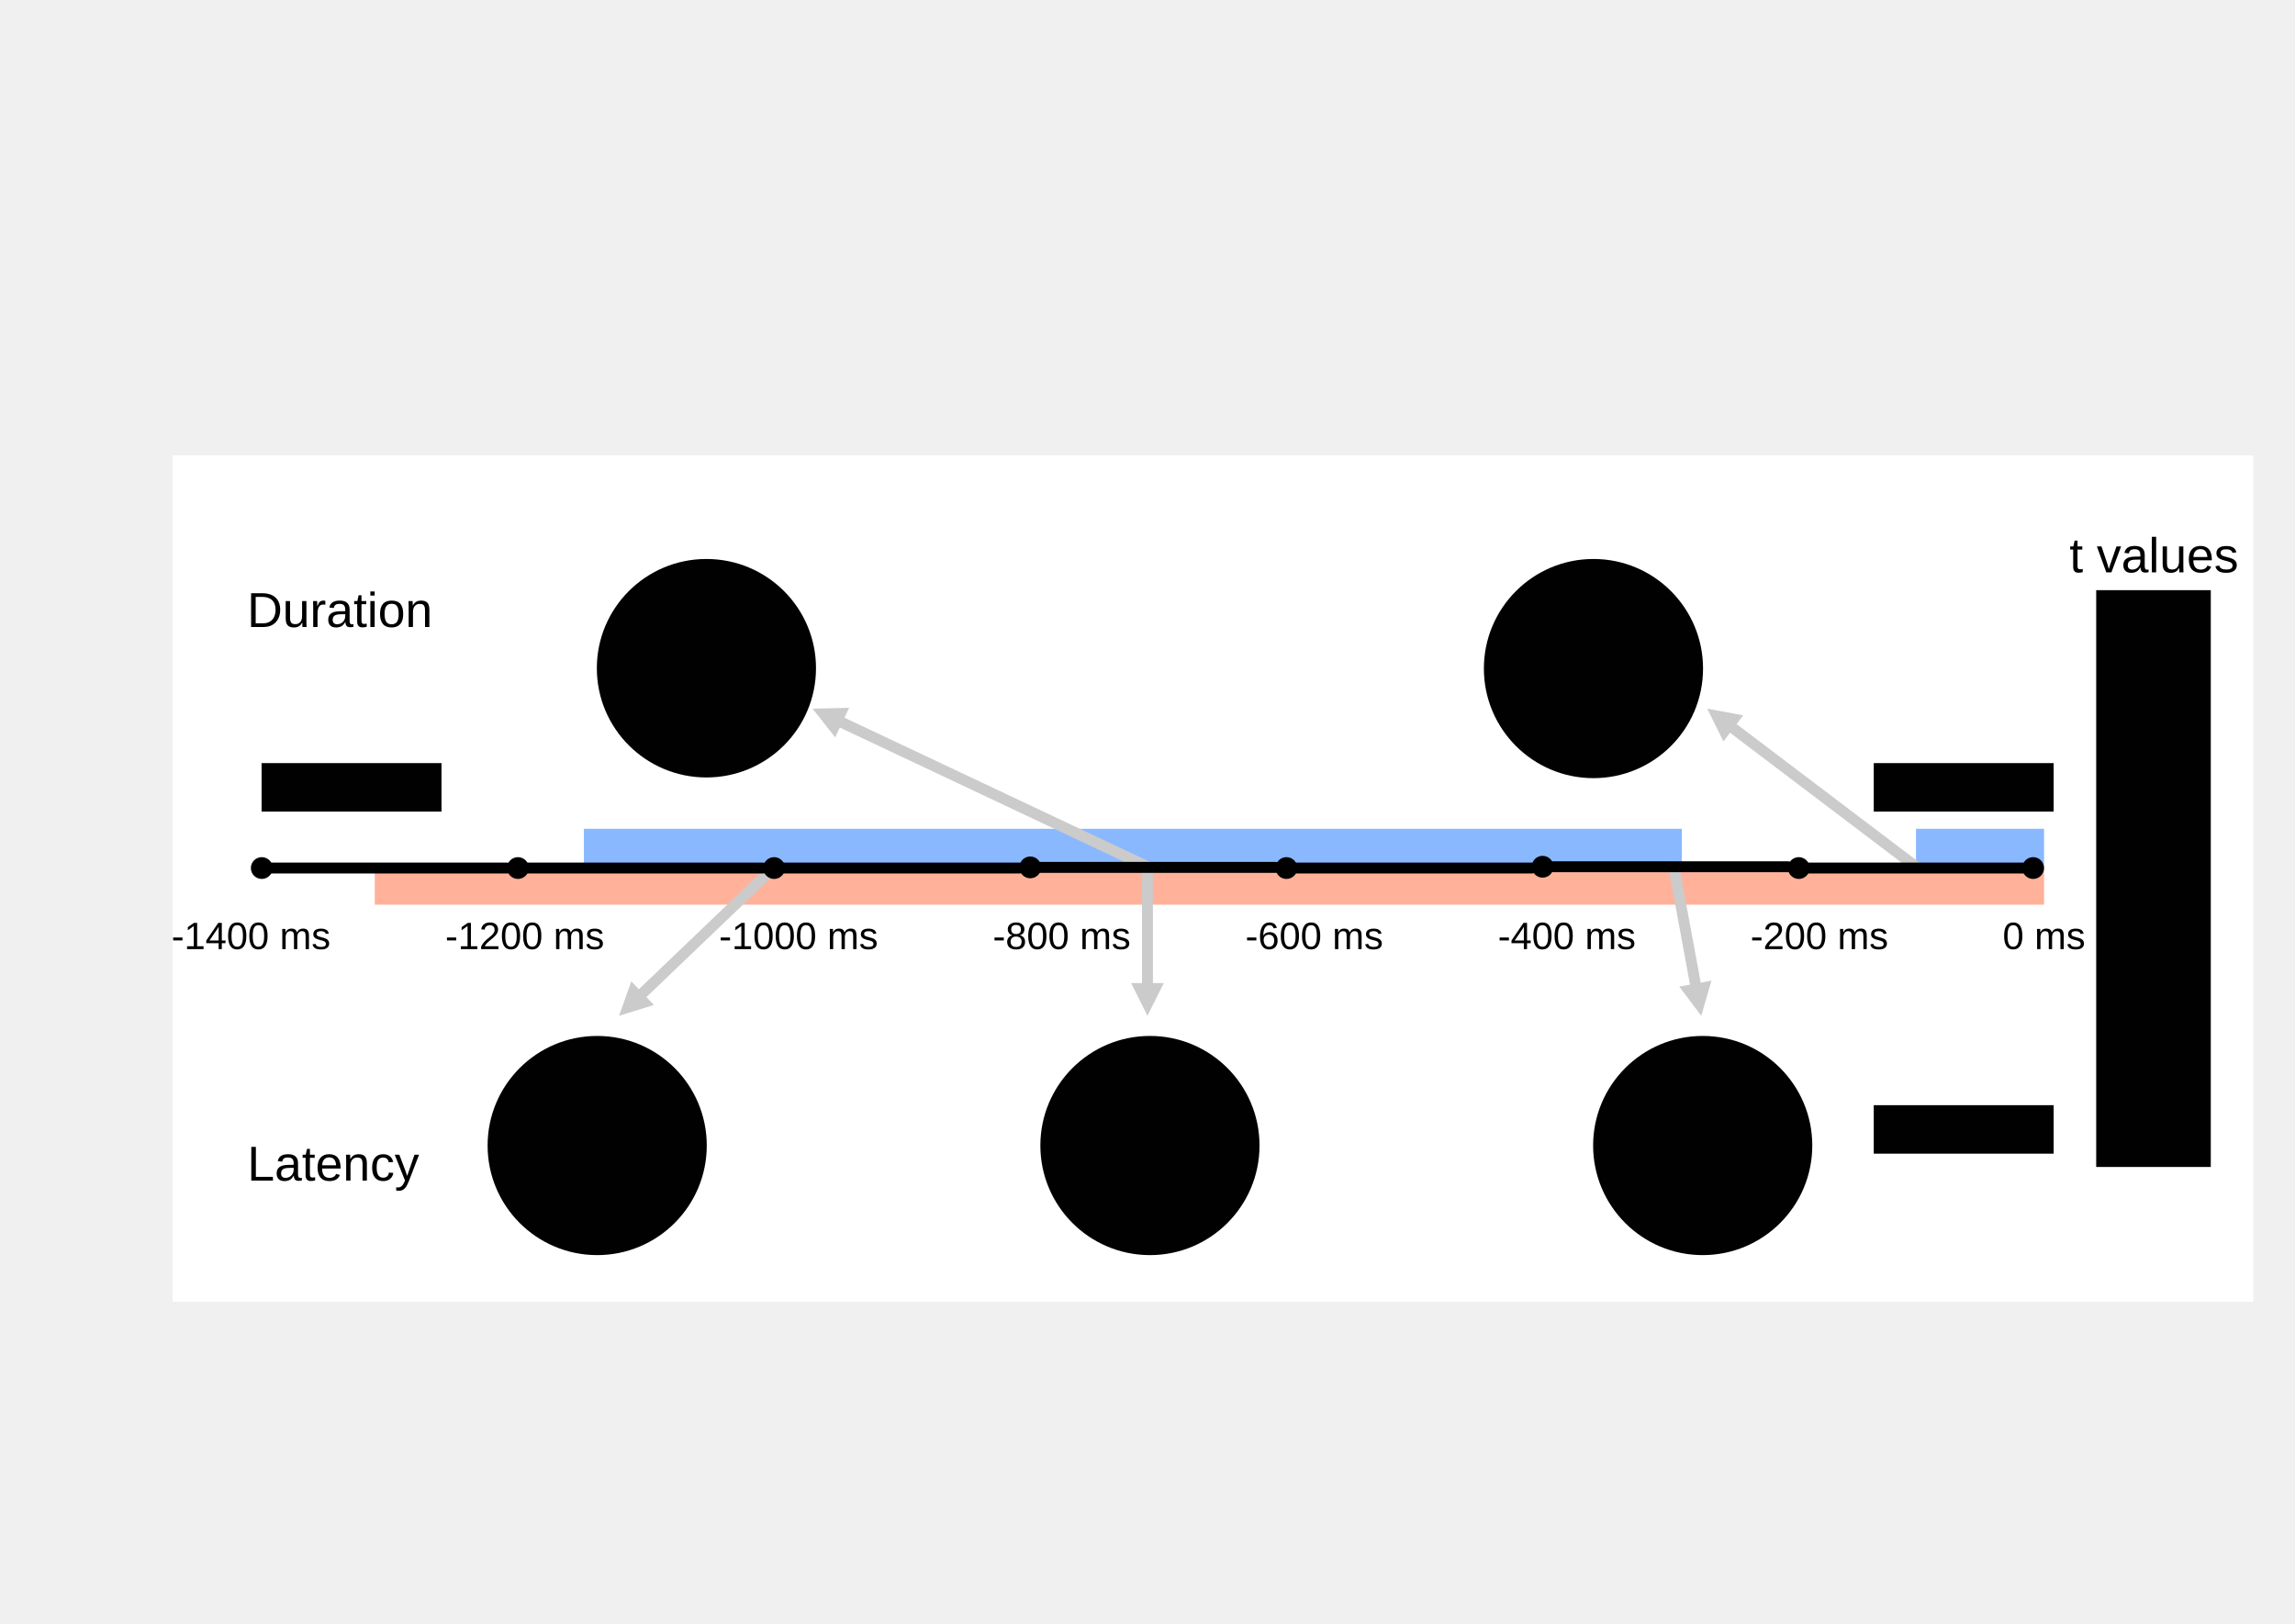
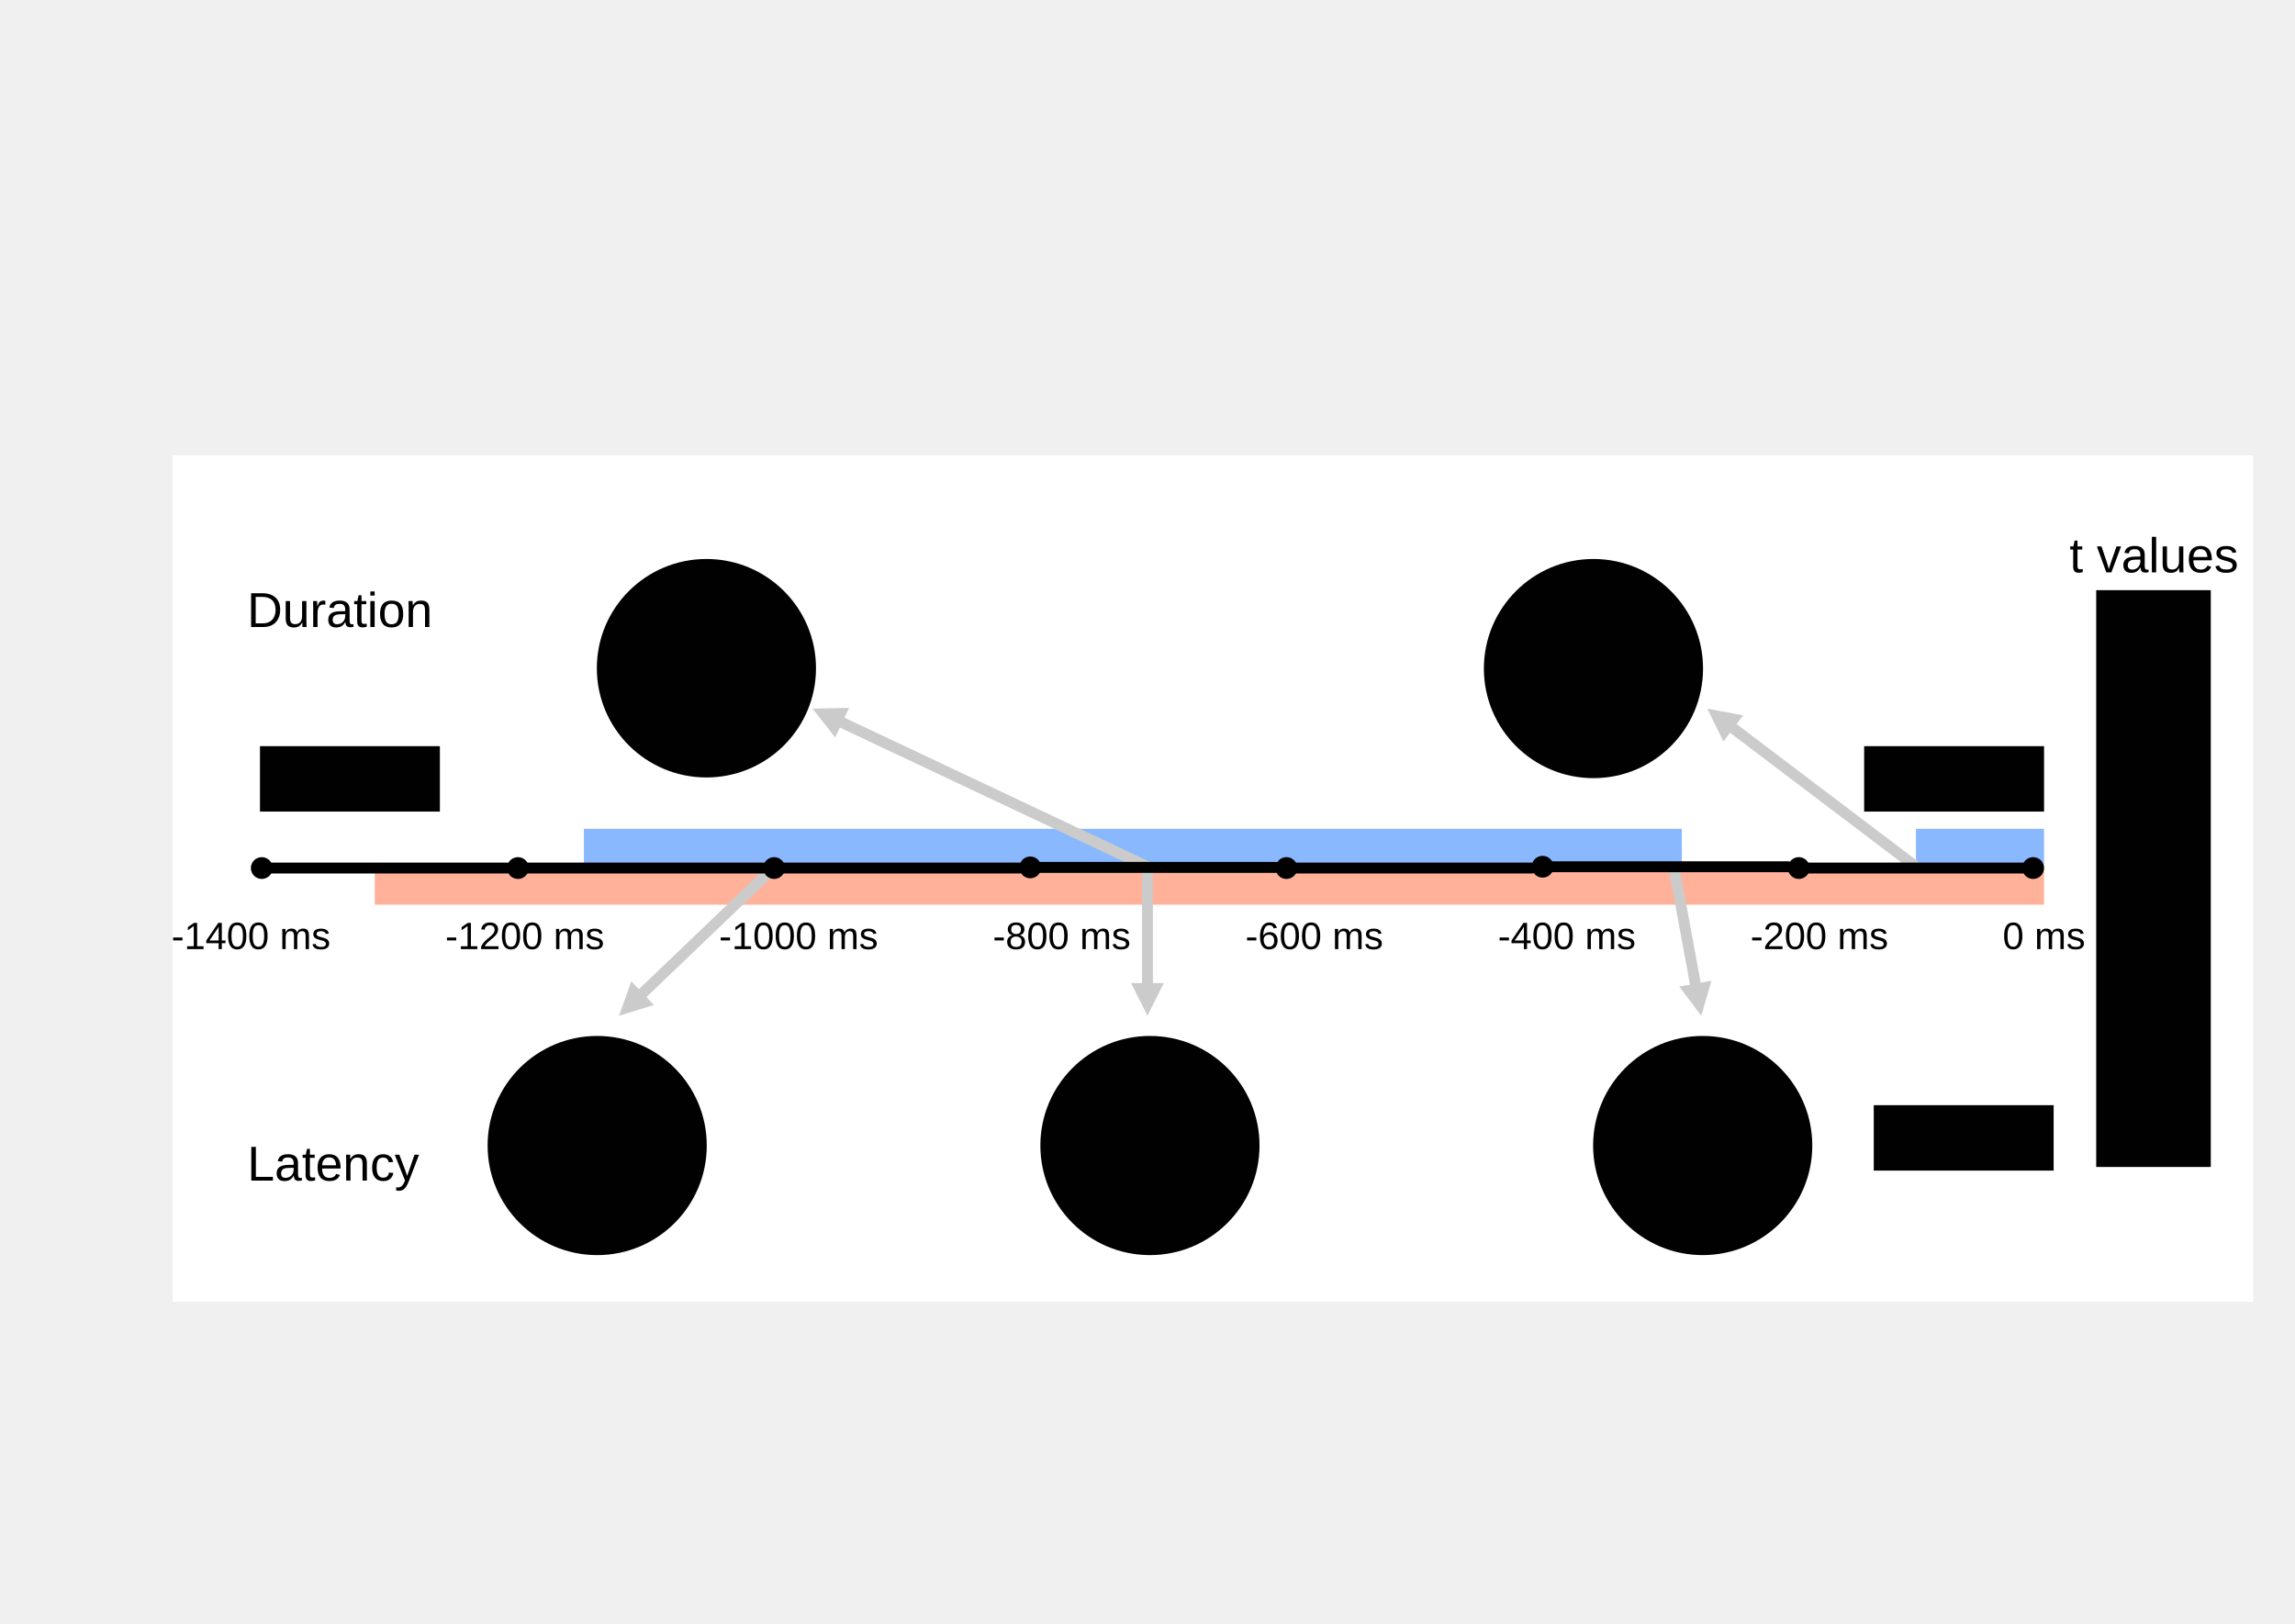
<svg xmlns="http://www.w3.org/2000/svg" width="100%" height="100%" viewBox="0 0 7016 4962" version="1.1" xml:space="preserve" style="fill-rule:evenodd;clip-rule:evenodd;stroke-linecap:round;stroke-linejoin:round;stroke-miterlimit:1.5;">
  <g transform="matrix(2,0,0,2,0,0)">
    <rect x="263.934" y="695.982" width="3180.13" height="1293.79" style="fill:white;" />
  </g>
-   <g transform="matrix(1.37276,0,0,1,4161.89,1153.89)">
+   <g transform="matrix(1.37276,0,0,1.34937,4161.89,376.668)">
    <g id="slot_lat_cluster_ptext">
      <rect x="1141" y="2224.62" width="400.653" height="148.217" style="fill:rgb(0,1,0);" />
    </g>
  </g>
-   <g transform="matrix(1.37276,0,0,1,4161.89,108.163)">
+   <g transform="matrix(1.37276,0,0,1.34937,4132.52,-720.842)">
    <g id="slot_dur_cluster_ptext_2">
      <rect x="1141" y="2224.62" width="400.653" height="148.217" style="fill:rgb(0,1,0);" />
    </g>
  </g>
-   <g transform="matrix(1.37276,0,0,1,-766.613,108.163)">
+   <g transform="matrix(1.37276,0,0,1.34937,-771.557,-720.842)">
    <g id="slot_dur_cluster_ptext_1">
      <rect x="1141" y="2224.62" width="400.653" height="148.217" style="fill:rgb(0,1,0);" />
    </g>
  </g>
  <g transform="matrix(1,0,0,1,77.132,-23.5693)">
    <g id="slot_colorbar">
      <rect x="6331.12" y="1827.69" width="350.284" height="1763.26" style="fill:rgb(0,1,0);" />
    </g>
  </g>
  <g transform="matrix(3.69667,0,0,3.69667,-1251.83,1689.02)">
    <g id="slot_lat_tw3">
      <circle cx="1746.74" cy="490.394" r="90.622" style="fill:rgb(0,1,0);" />
    </g>
  </g>
  <g transform="matrix(3.69667,0,0,3.69667,-2941.66,1689.02)">
    <g id="slot_lat_tw2">
      <circle cx="1746.74" cy="490.394" r="90.622" style="fill:rgb(0,1,0);" />
    </g>
  </g>
  <g transform="matrix(3.69667,0,0,3.69667,-4631.48,1689.02)">
    <g id="slot_lat_tw1">
      <circle cx="1746.74" cy="490.394" r="90.622" style="fill:rgb(0,1,0);" />
    </g>
  </g>
  <g transform="matrix(3.69667,0,0,3.69667,-1585.78,230.958)">
    <g id="slot_dur_tw2">
      <circle cx="1746.74" cy="490.394" r="90.622" style="fill:rgb(0,1,0);" />
    </g>
  </g>
  <g transform="matrix(3.69667,0,0,3.68505,-4297.54,235.605)">
    <g id="slot_dur_tw1">
      <circle cx="1746.74" cy="490.394" r="90.622" style="fill:rgb(0,1,0);" />
    </g>
  </g>
  <g transform="matrix(2,0,0,2,0,-176.38)">
    <g id="Lines" transform="matrix(1,0,0,1,0,173.447)">
      <g transform="matrix(1.45068,0,0,0.615442,-648.057,534.301)">
        <rect x="841.608" y="1145.91" width="1758.88" height="94.248" style="fill:rgb(255,177,154);" />
      </g>
      <g transform="matrix(0.954185,0,0,0.615442,89.4433,476.296)">
        <rect x="841.608" y="1145.91" width="1758.88" height="94.248" style="fill:rgb(138,184,254);" />
      </g>
      <g transform="matrix(0.111311,0,0,0.615442,2834.95,476.296)">
        <rect x="841.608" y="1145.91" width="1758.88" height="94.248" style="fill:rgb(138,184,254);" />
      </g>
    </g>
    <g id="Arrows" transform="matrix(1,0,0,1,0,88.19)">
      <g transform="matrix(0.999999,9.83558e-08,2.75256e-07,0.999995,0.000223114,1.62763e-05)">
        <g>
          <path d="M1276.59,1127.11L1242.05,1083.16L1297.94,1081.9L1276.59,1127.11Z" style="fill:rgb(203,203,203);" />
          <path d="M1753.94,1324.8C1753.94,1324.8 1394.92,1155.33 1278.22,1100.24" style="fill:none;stroke:rgb(203,203,203);stroke-width:16.67px;" />
        </g>
      </g>
      <g transform="matrix(0.999999,4.043e-08,3.27008e-07,0.999996,-0.000235278,0.00015725)">
        <g>
          <path d="M2634.34,1133.28L2609.57,1083.16L2664.53,1093.42L2634.34,1133.28Z" style="fill:rgb(203,203,203);" />
          <path d="M2928.63,1324.8C2928.63,1324.8 2722.25,1168.5 2641.46,1107.31" style="fill:none;stroke:rgb(203,203,203);stroke-width:16.67px;" />
        </g>
      </g>
      <g transform="matrix(1,-1.93084e-06,1.07254e-06,0.999999,-0.00556634,0.00589516)">
        <g>
          <path d="M2616.01,1498.91L2600.48,1552.61L2566.83,1507.97L2616.01,1498.91Z" style="fill:rgb(203,203,203);" />
          <path d="M2558.49,1324.8C2558.49,1324.8 2581.22,1448.09 2593.23,1513.27" style="fill:none;stroke:rgb(203,203,203);stroke-width:16.67px;" />
        </g>
      </g>
      <g transform="matrix(0.999999,1.12196e-06,1.88268e-06,0.999999,-0.00243349,-0.00034845)">
        <g>
          <path d="M1778.94,1502.61L1753.94,1552.61L1728.94,1502.61L1778.94,1502.61Z" style="fill:rgb(203,203,203);" />
          <path d="M1753.94,1324.8L1753.94,1512.61" style="fill:none;stroke:rgb(203,203,203);stroke-width:16.67px;" />
        </g>
      </g>
      <g transform="matrix(1,-5.04149e-07,9.3624e-07,0.999998,-0.00278768,0.00580154)">
        <g>
          <path d="M999.571,1536.1L946.163,1552.61L965.001,1499.98L999.571,1536.1Z" style="fill:rgb(203,203,203);" />
          <path d="M1184.21,1324.8C1184.21,1324.8 1038.47,1464.27 975.062,1524.95" style="fill:none;stroke:rgb(203,203,203);stroke-width:16.67px;" />
        </g>
      </g>
    </g>
    <g id="Line" transform="matrix(1,0,0,1,2.27374e-13,174.831)">
      <g transform="matrix(0.999997,0,0,0.999997,0.0064182,-86.6399)">
        <g>
          <path d="M2357.95,1316.47C2353.35,1316.47 2349.62,1320.2 2349.62,1324.8C2349.62,1329.4 2353.35,1333.13 2357.95,1333.13C2362.55,1333.13 2366.28,1329.4 2366.28,1324.8C2366.28,1320.2 2362.55,1316.47 2357.95,1316.47ZM2357.95,1320.63C2355.65,1320.63 2353.78,1322.5 2353.78,1324.8C2353.78,1327.1 2355.65,1328.97 2357.95,1328.97C2360.25,1328.97 2362.12,1327.1 2362.12,1324.8C2362.12,1322.5 2360.25,1320.63 2357.95,1320.63Z" style="fill:none;stroke:black;stroke-width:16.67px;stroke-linejoin:miter;stroke-miterlimit:10;" />
          <path d="M2366.28,1324.8L2732.85,1324.8" style="fill:none;stroke:black;stroke-width:16.67px;" />
        </g>
      </g>
      <g transform="matrix(0.999997,0,0,0.999997,0.00167137,-86.6403)">
        <g>
          <path d="M791.694,1318.47C787.095,1318.47 783.361,1322.2 783.361,1326.8C783.361,1331.4 787.095,1335.13 791.694,1335.13C796.293,1335.13 800.027,1331.4 800.027,1326.8C800.027,1322.2 796.293,1318.47 791.694,1318.47ZM791.694,1322.63C789.395,1322.63 787.527,1324.5 787.527,1326.8C787.527,1329.1 789.395,1330.97 791.694,1330.97C793.994,1330.97 795.861,1329.1 795.861,1326.8C795.861,1324.5 793.994,1322.63 791.694,1322.63Z" style="fill:none;stroke:black;stroke-width:16.67px;stroke-linejoin:miter;stroke-miterlimit:10;" />
          <path d="M800.027,1326.8L1166.59,1326.8" style="fill:none;stroke:black;stroke-width:16.67px;" />
        </g>
      </g>
      <g transform="matrix(0.999997,0,0,0.999997,0.00299517,-86.6403)">
        <g>
          <path d="M1183.26,1318.47C1178.66,1318.47 1174.92,1322.2 1174.92,1326.8C1174.92,1331.4 1178.66,1335.13 1183.26,1335.13C1187.86,1335.13 1191.59,1331.4 1191.59,1326.8C1191.59,1322.2 1187.86,1318.47 1183.26,1318.47ZM1183.26,1322.63C1180.96,1322.63 1179.09,1324.5 1179.09,1326.8C1179.09,1329.1 1180.96,1330.97 1183.26,1330.97C1185.56,1330.97 1187.42,1329.1 1187.42,1326.8C1187.42,1324.5 1185.56,1322.63 1183.26,1322.63Z" style="fill:none;stroke:black;stroke-width:16.67px;stroke-linejoin:miter;stroke-miterlimit:10;" />
          <path d="M1191.59,1326.8L1558.15,1326.8" style="fill:none;stroke:black;stroke-width:16.67px;" />
        </g>
      </g>
      <g transform="matrix(0.999997,0,0,0.999997,0.0017706,-86.6401)">
        <g>
          <path d="M1574.82,1317.47C1570.22,1317.47 1566.49,1321.2 1566.49,1325.8C1566.49,1330.4 1570.22,1334.13 1574.82,1334.13C1579.42,1334.13 1583.15,1330.4 1583.15,1325.8C1583.15,1321.2 1579.42,1317.47 1574.82,1317.47ZM1574.82,1321.63C1572.52,1321.63 1570.65,1323.5 1570.65,1325.8C1570.65,1328.1 1572.52,1329.97 1574.82,1329.97C1577.12,1329.97 1578.99,1328.1 1578.99,1325.8C1578.99,1323.5 1577.12,1321.63 1574.82,1321.63Z" style="fill:none;stroke:black;stroke-width:16.67px;stroke-linejoin:miter;stroke-miterlimit:10;" />
          <path d="M1583.15,1325.8L1949.72,1325.8" style="fill:none;stroke:black;stroke-width:16.67px;" />
        </g>
      </g>
      <g transform="matrix(0.999997,0,0,0.999997,0.0090944,-86.6403)">
        <g>
          <path d="M1966.39,1318.47C1961.79,1318.47 1958.05,1322.2 1958.05,1326.8C1958.05,1331.4 1961.79,1335.13 1966.39,1335.13C1970.99,1335.13 1974.72,1331.4 1974.72,1326.8C1974.72,1322.2 1970.99,1318.47 1966.39,1318.47ZM1966.39,1322.63C1964.09,1322.63 1962.22,1324.5 1962.22,1326.8C1962.22,1329.1 1964.09,1330.97 1966.39,1330.97C1968.68,1330.97 1970.55,1329.1 1970.55,1326.8C1970.55,1324.5 1968.68,1322.63 1966.39,1322.63Z" style="fill:none;stroke:black;stroke-width:16.67px;stroke-linejoin:miter;stroke-miterlimit:10;" />
          <path d="M1974.72,1326.8L2341.28,1326.8" style="fill:none;stroke:black;stroke-width:16.67px;" />
        </g>
      </g>
      <g transform="matrix(0.999997,0,0,0.999997,0.00034757,-86.6403)">
        <g>
          <path d="M400.13,1318.47C395.531,1318.47 391.797,1322.2 391.797,1326.8C391.797,1331.4 395.531,1335.13 400.13,1335.13C404.73,1335.13 408.464,1331.4 408.464,1326.8C408.464,1322.2 404.73,1318.47 400.13,1318.47ZM400.13,1322.63C397.831,1322.63 395.964,1324.5 395.964,1326.8C395.964,1329.1 397.831,1330.97 400.13,1330.97C402.43,1330.97 404.297,1329.1 404.297,1326.8C404.297,1324.5 402.43,1322.63 400.13,1322.63Z" style="fill:none;stroke:black;stroke-width:16.67px;stroke-linejoin:miter;stroke-miterlimit:10;" />
          <path d="M408.464,1326.8L775.027,1326.8" style="fill:none;stroke:black;stroke-width:16.67px;" />
        </g>
      </g>
      <g transform="matrix(0.999997,0,0,0.999997,0.013742,-86.6403)">
        <g>
          <path d="M2749.51,1318.47C2744.91,1318.47 2741.18,1322.2 2741.18,1326.8C2741.18,1331.4 2744.91,1335.13 2749.51,1335.13C2754.11,1335.13 2757.85,1331.4 2757.85,1326.8C2757.85,1322.2 2754.11,1318.47 2749.51,1318.47ZM2749.51,1322.63C2747.21,1322.63 2745.35,1324.5 2745.35,1326.8C2745.35,1329.1 2747.21,1330.97 2749.51,1330.97C2751.81,1330.97 2753.68,1329.1 2753.68,1326.8C2753.68,1324.5 2751.81,1322.63 2749.51,1322.63Z" style="fill:none;stroke:black;stroke-width:16.67px;stroke-linejoin:miter;stroke-miterlimit:10;" />
          <path d="M3107.74,1318.47C3112.34,1318.47 3116.08,1322.2 3116.08,1326.8C3116.08,1331.4 3112.34,1335.13 3107.74,1335.13C3103.14,1335.13 3099.41,1331.4 3099.41,1326.8C3099.41,1322.2 3103.14,1318.47 3107.74,1318.47ZM3107.74,1322.63C3110.04,1322.63 3111.91,1324.5 3111.91,1326.8C3111.91,1329.1 3110.04,1330.97 3107.74,1330.97C3105.44,1330.97 3103.58,1329.1 3103.58,1326.8C3103.58,1324.5 3105.44,1322.63 3107.74,1322.63Z" style="fill:none;stroke:black;stroke-width:16.67px;stroke-linejoin:miter;stroke-miterlimit:10;" />
          <path d="M2757.85,1326.8L3099.41,1326.8" style="fill:none;stroke:black;stroke-width:16.67px;" />
        </g>
      </g>
    </g>
  </g>
  <g transform="matrix(2,0,0,2,6326.5,1749.64)">
    <g id="Duration-Label">
      <g transform="matrix(75,0,0,75,258.472,0)">
            </g>
      <text x="0px" y="0px" style="font-family:'ArialMT', 'Arial', sans-serif;font-size:75px;">t values</text>
    </g>
  </g>
  <g id="Duration-Label1" transform="matrix(2,0,0,2,755.356,1916.68)">
    <text x="0px" y="0px" style="font-family:'ArialMT', 'Arial', sans-serif;font-size:75px;">Duration</text>
  </g>
  <g transform="matrix(2,0,0,2,755.942,3609.11)">
    <g id="Latency-label">
      <text x="0px" y="0px" style="font-family:'ArialMT', 'Arial', sans-serif;font-size:75px;">Latency</text>
    </g>
  </g>
  <g id="ms" transform="matrix(2,0,0,2,52.0982,421.8)">
    <g transform="matrix(1,0,0,1,236.034,1239.8)">
      <g id="_1400">
        <text x="0px" y="0px" style="font-family:'ArialMT', 'Arial', sans-serif;font-size:58.333px;">-1400 ms</text>
      </g>
    </g>
    <g transform="matrix(1,0,0,1,654.516,1239.8)">
      <g id="_1200">
        <text x="0px" y="0px" style="font-family:'ArialMT', 'Arial', sans-serif;font-size:58.333px;">-1200 ms</text>
      </g>
    </g>
    <g transform="matrix(1,0,0,1,1073,1239.8)">
      <g id="_1000">
        <text x="0px" y="0px" style="font-family:'ArialMT', 'Arial', sans-serif;font-size:58.333px;">-1000 ms</text>
      </g>
    </g>
    <g transform="matrix(1,0,0,1,1491.48,1239.8)">
      <g id="_800">
        <text x="0px" y="0px" style="font-family:'ArialMT', 'Arial', sans-serif;font-size:58.333px;">-800 ms</text>
      </g>
    </g>
    <g transform="matrix(1,0,0,1,1877.52,1239.8)">
      <g id="_600">
        <text x="0px" y="0px" style="font-family:'ArialMT', 'Arial', sans-serif;font-size:58.333px;">-600 ms</text>
      </g>
    </g>
    <g transform="matrix(1,0,0,1,2263.56,1239.8)">
      <g id="_400">
        <text x="0px" y="0px" style="font-family:'ArialMT', 'Arial', sans-serif;font-size:58.333px;">-400 ms</text>
      </g>
    </g>
    <g transform="matrix(1,0,0,1,2649.6,1239.8)">
      <g id="_200">
        <text x="0px" y="0px" style="font-family:'ArialMT', 'Arial', sans-serif;font-size:58.333px;">-200 ms</text>
      </g>
    </g>
    <g transform="matrix(1,0,0,1,3035.07,1239.8)">
      <g id="_0">
        <text x="0px" y="0px" style="font-family:'ArialMT', 'Arial', sans-serif;font-size:58.333px;">0 ms</text>
      </g>
    </g>
  </g>
</svg>
